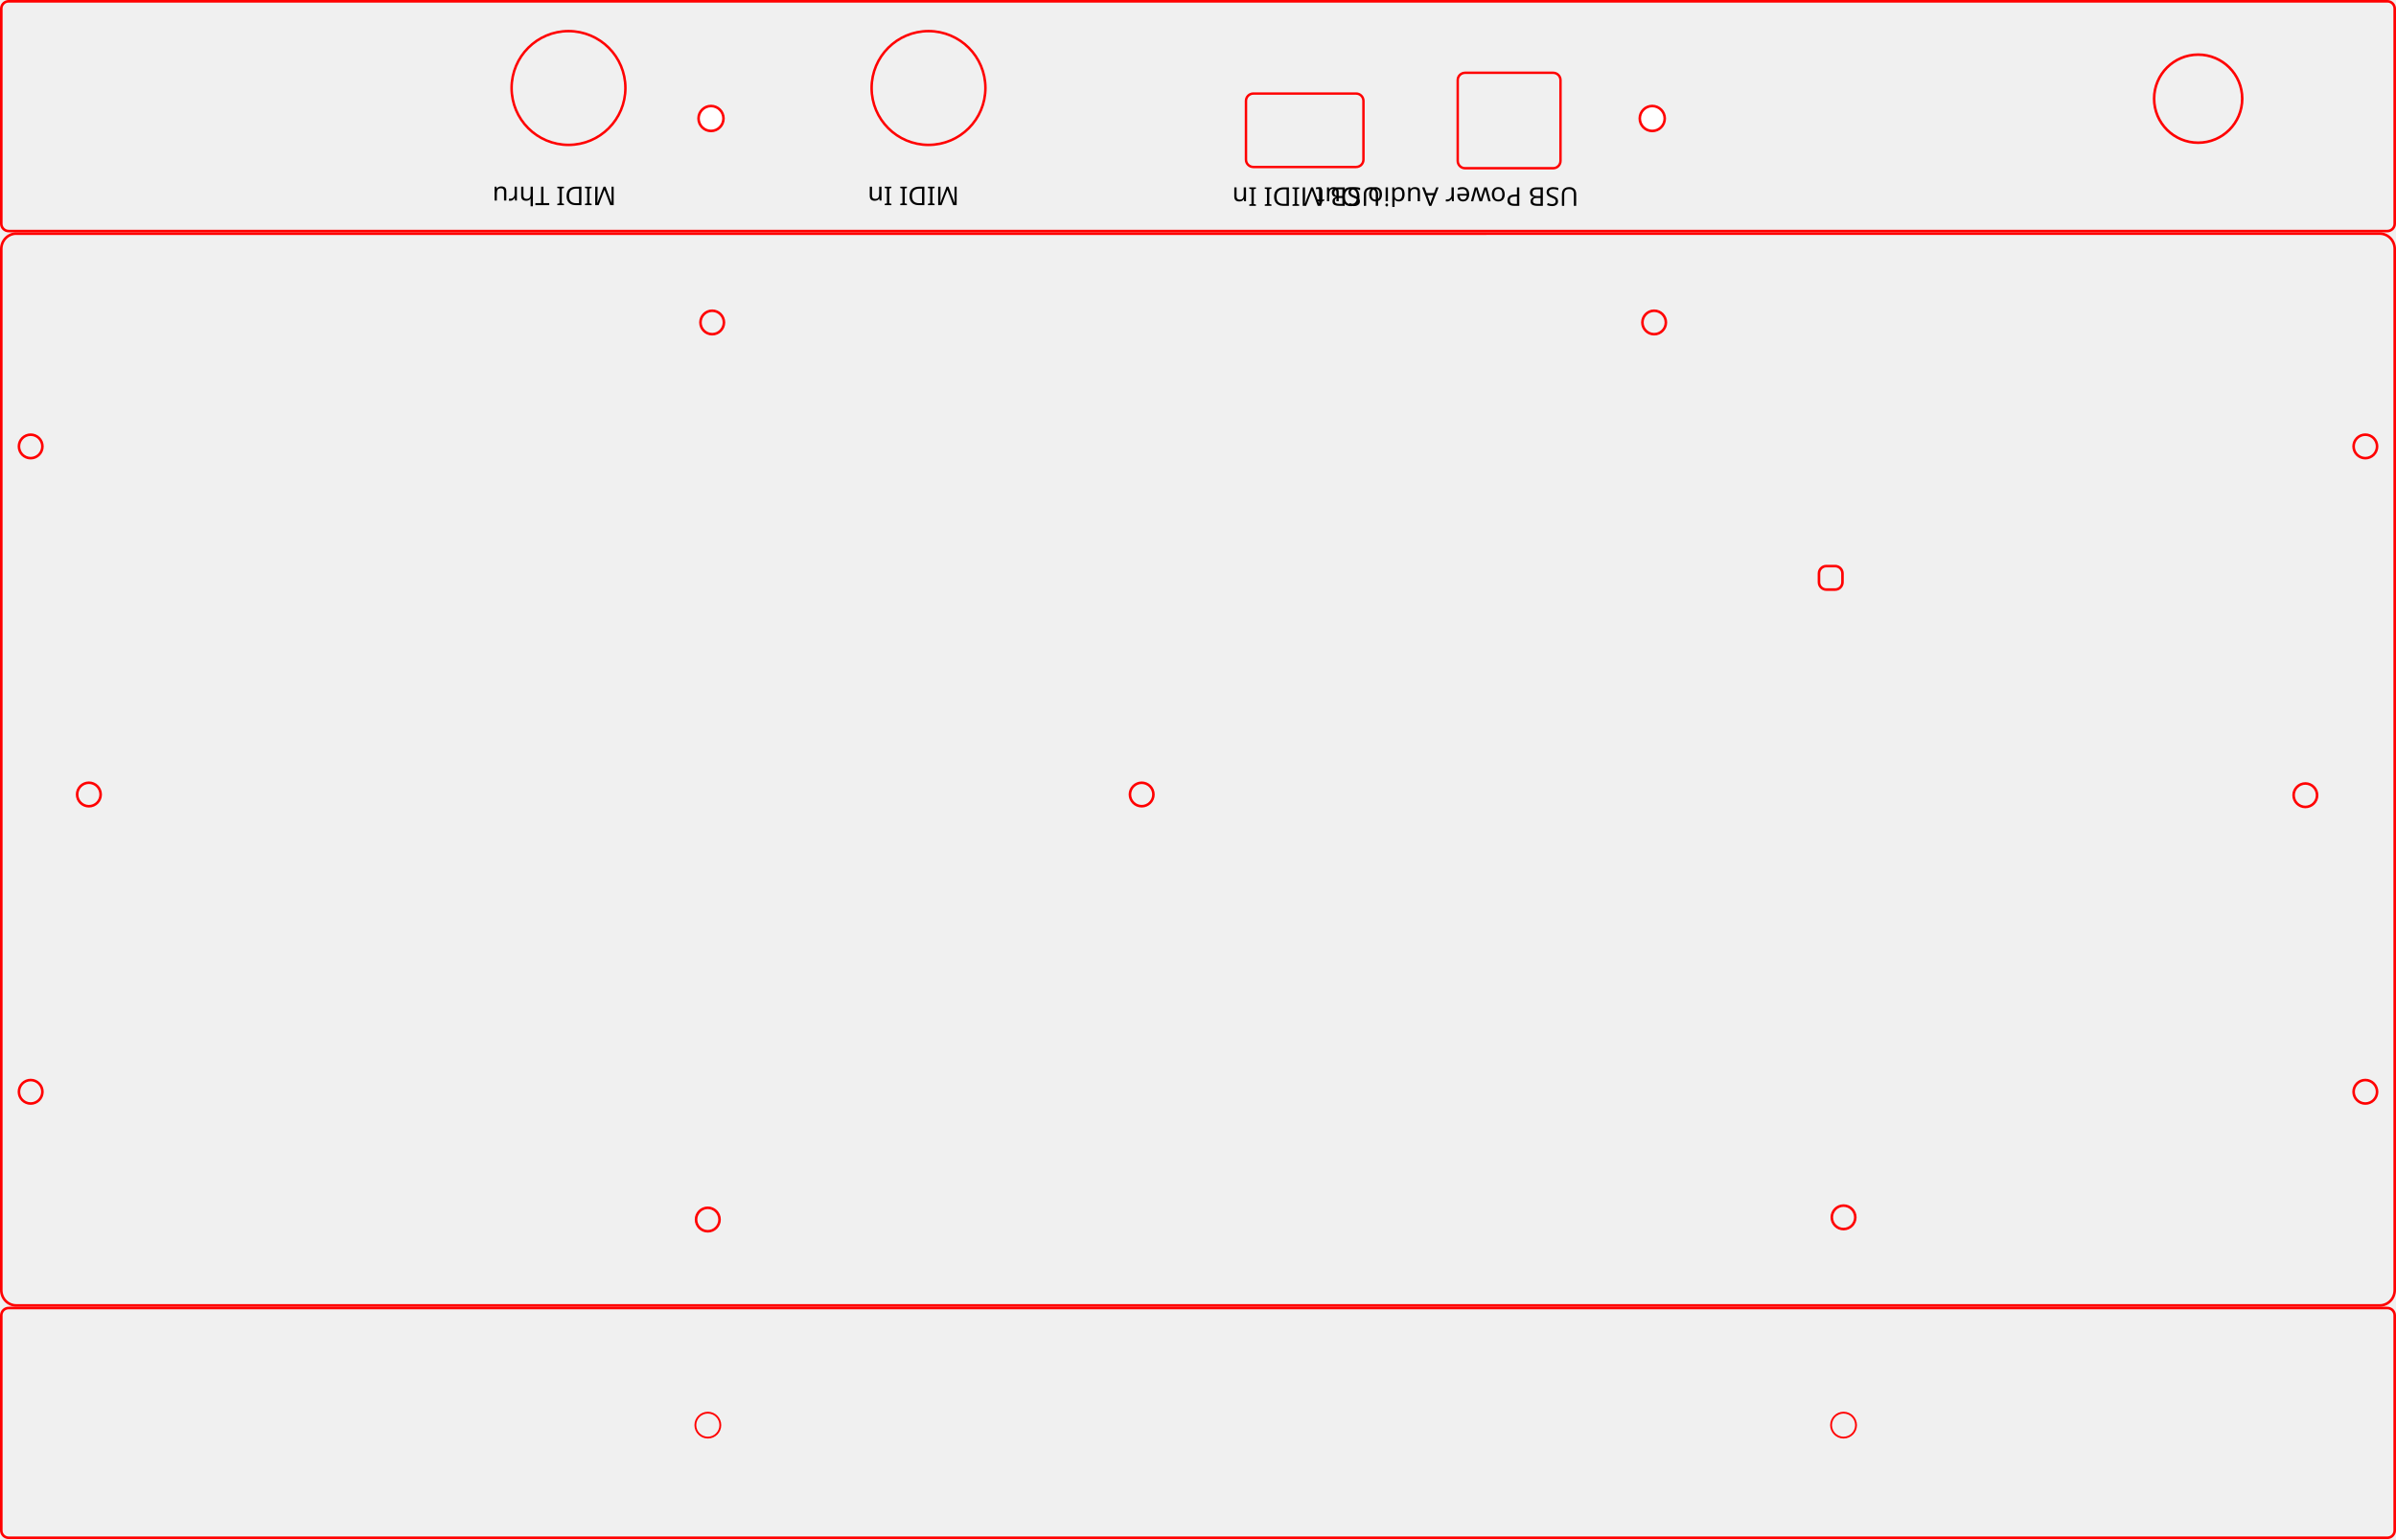
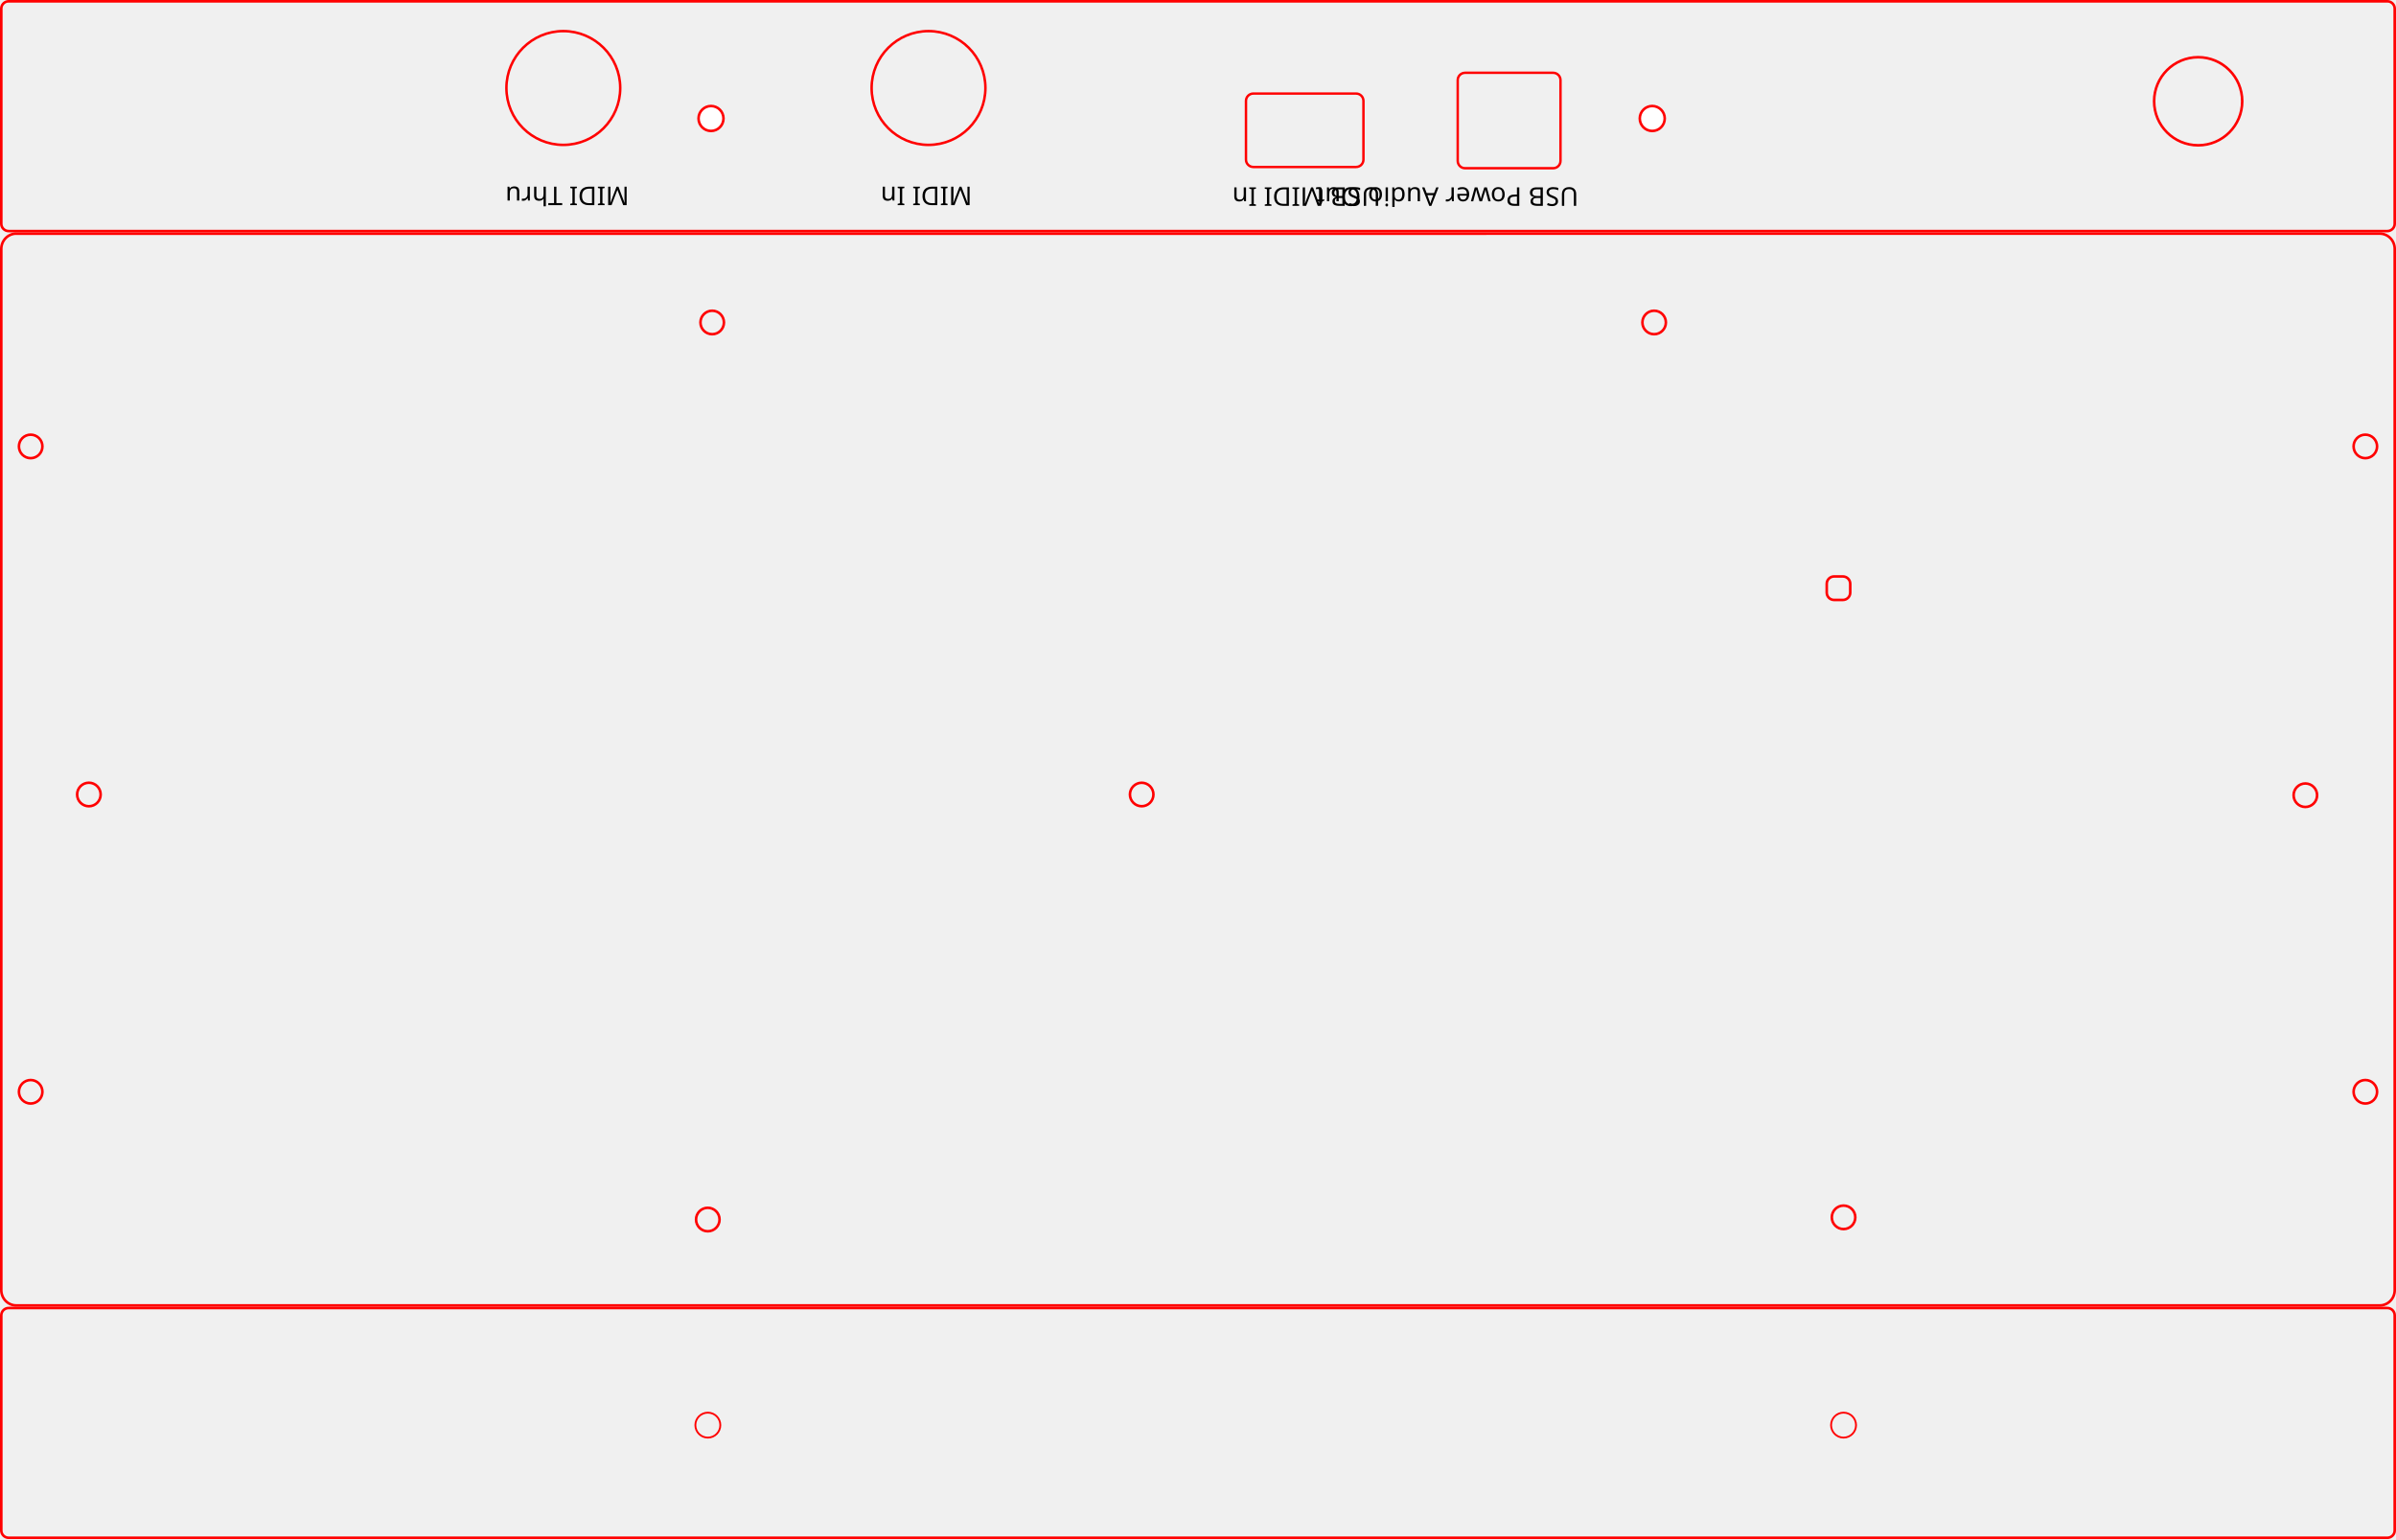
<svg xmlns="http://www.w3.org/2000/svg" viewBox="0 0 1233.463 792.393" height="209.654mm" width="326.354mm" xml:space="preserve" id="svg2" version="1.1">
  <defs id="defs6">
    <clipPath id="clipPath22" clipPathUnits="userSpaceOnUse">
      <path id="path20" d="M 0,637 H 964 V 0 H 0 Z" />
    </clipPath>
    <clipPath id="clipPath122" clipPathUnits="userSpaceOnUse">
      <path id="path120" d="M 0,637 H 964 V 0 H 0 Z" />
    </clipPath>
    <clipPath id="clipPath146" clipPathUnits="userSpaceOnUse">
      <path id="path144" d="M 0,637 H 964 V 0 H 0 Z" />
    </clipPath>
  </defs>
  <g transform="matrix(1.333333,0,0,-1.333333,-17.87733,823.4999)" id="g10">
    <g transform="translate(19.6831,527.4121)" id="g12">
      <path id="path14" style="fill:none;stroke:#ff0000;stroke-width:1;stroke-linecap:round;stroke-linejoin:round;stroke-miterlimit:10;stroke-dasharray:none;stroke-opacity:1" d="m 0,0 -0.503,-0.022 -0.5,-0.068 -0.491,-0.113 -0.481,-0.15 -0.466,-0.202 -0.447,-0.233 -0.425,-0.278 -0.399,-0.315 -0.372,-0.353 -0.341,-0.376 -0.305,-0.413 -0.272,-0.435 -0.232,-0.458 -0.194,-0.473 -0.151,-0.496 -0.108,-0.503 -0.067,-0.51 -0.021,-0.511 v -402.037 l 0.021,-0.516 0.067,-0.512 0.108,-0.502 0.151,-0.492 0.194,-0.478 0.232,-0.457 0.272,-0.434 0.305,-0.408 0.341,-0.381 0.372,-0.35 0.399,-0.312 0.425,-0.277 0.447,-0.239 0.466,-0.197 0.481,-0.156 0.491,-0.112 0.5,-0.066 0.503,-0.023 h 912.548 l 0.5,0.023 0.505,0.066 0.491,0.112 0.478,0.156 0.47,0.197 0.447,0.239 0.418,0.277 0.403,0.312 0.374,0.35 0.338,0.381 0.308,0.408 0.271,0.434 0.228,0.457 0.197,0.478 0.148,0.492 0.109,0.502 0.067,0.512 0.022,0.516 V -5.909 l -0.022,0.511 -0.067,0.51 -0.109,0.503 -0.148,0.496 -0.197,0.473 -0.228,0.458 -0.271,0.435 -0.308,0.413 -0.338,0.376 -0.374,0.353 -0.403,0.315 -0.418,0.278 -0.447,0.233 -0.47,0.202 -0.478,0.15 -0.491,0.113 -0.505,0.068 L 912.548,0 -0.503,-0.022" />
    </g>
    <g transform="translate(908.042,310.5605)" id="g24">
      <path id="path26" style="fill:none;stroke:#ff0000;stroke-width:1;stroke-linecap:round;stroke-linejoin:round;stroke-miterlimit:10;stroke-dasharray:none;stroke-opacity:1" d="M 0,0 C 0,2.502 -2.033,4.535 -4.535,4.535 -7.037,4.535 -9.07,2.502 -9.07,0 c 0,-2.504 2.033,-4.536 4.535,-4.536 C -2.033,-4.536 0,-2.504 0,0 Z" />
    </g>
    <g transform="translate(52.2725,310.8437)" id="g28">
      <path id="path30" style="fill:none;stroke:#ff0000;stroke-width:1;stroke-linecap:round;stroke-linejoin:round;stroke-miterlimit:10;stroke-dasharray:none;stroke-opacity:1" d="m 0,0 c 0,2.507 -2.038,4.543 -4.543,4.543 -2.514,0 -4.544,-2.036 -4.544,-4.543 0,-2.508 2.03,-4.545 4.544,-4.545 C -2.038,-4.545 0,-2.508 0,0 Z" />
    </g>
    <g transform="translate(729.7432,147.5674)" id="g32">
      <path id="path34" style="fill:none;stroke:#ff0000;stroke-width:1;stroke-linecap:round;stroke-linejoin:round;stroke-miterlimit:10;stroke-dasharray:none;stroke-opacity:1" d="M 0,0 C 0,2.504 -2.033,4.535 -4.535,4.535 -7.039,4.535 -9.07,2.504 -9.07,0 c 0,-2.502 2.031,-4.535 4.535,-4.535 C -2.033,-4.535 0,-2.502 0,0 Z" />
    </g>
    <g transform="translate(656.6084,493.1108)" id="g36">
      <path id="path38" style="fill:none;stroke:#ff0000;stroke-width:1;stroke-linecap:round;stroke-linejoin:round;stroke-miterlimit:10;stroke-dasharray:none;stroke-opacity:1" d="M 0,0 C 0,2.502 -2.031,4.535 -4.535,4.535 -7.037,4.535 -9.07,2.502 -9.07,0 c 0,-2.503 2.033,-4.535 4.535,-4.535 C -2.031,-4.535 0,-2.503 0,0 Z" />
    </g>
    <g transform="translate(291.2256,146.7178)" id="g40">
      <path id="path42" style="fill:none;stroke:#ff0000;stroke-width:1;stroke-linecap:round;stroke-linejoin:round;stroke-miterlimit:10;stroke-dasharray:none;stroke-opacity:1" d="m 0,0 c 0,2.502 -2.037,4.535 -4.536,4.535 -2.505,0 -4.536,-2.033 -4.536,-4.535 0,-2.504 2.031,-4.535 4.536,-4.535 C -2.037,-4.535 0,-2.504 0,0 Z" />
    </g>
    <g transform="translate(292.9248,493.1108)" id="g44">
      <path id="path46" style="fill:none;stroke:#ff0000;stroke-width:1;stroke-linecap:round;stroke-linejoin:round;stroke-miterlimit:10;stroke-dasharray:none;stroke-opacity:1" d="m 0,0 c 0,2.502 -2.037,4.535 -4.536,4.535 -2.505,0 -4.536,-2.033 -4.536,-4.535 0,-2.503 2.031,-4.535 4.536,-4.535 C -2.037,-4.535 0,-2.503 0,0 Z" />
    </g>
    <g transform="translate(458.751,310.8437)" id="g48">
      <path id="path50" style="fill:none;stroke:#ff0000;stroke-width:1;stroke-linecap:round;stroke-linejoin:round;stroke-miterlimit:10;stroke-dasharray:none;stroke-opacity:1" d="M 0,0 C 0,2.502 -2.033,4.535 -4.535,4.535 -7.039,4.535 -9.07,2.502 -9.07,0 c 0,-2.503 2.031,-4.536 4.535,-4.536 C -2.033,-4.536 0,-2.503 0,0 Z" />
    </g>
    <g transform="translate(29.7852,445.2505)" id="g52">
      <path id="path54" style="fill:none;stroke:#ff0000;stroke-width:1;stroke-linecap:butt;stroke-linejoin:miter;stroke-miterlimit:10;stroke-dasharray:none;stroke-opacity:1" d="m 0,0 c 0,-2.505 -2.031,-4.536 -4.535,-4.536 -2.505,0 -4.536,2.031 -4.536,4.536 0,2.505 2.031,4.535 4.536,4.535 C -2.031,4.535 0,2.505 0,0 Z" />
    </g>
    <g transform="translate(29.7856,196.043)" id="g56">
      <path id="path58" style="fill:none;stroke:#ff0000;stroke-width:1;stroke-linecap:butt;stroke-linejoin:miter;stroke-miterlimit:10;stroke-dasharray:none;stroke-opacity:1" d="m 0,0 c 0,-2.505 -2.031,-4.536 -4.535,-4.536 -2.505,0 -4.536,2.031 -4.536,4.536 0,2.505 2.031,4.535 4.536,4.535 C -2.031,4.535 0,2.505 0,0 Z" />
    </g>
    <g transform="translate(931.2021,445.2505)" id="g60">
      <path id="path62" style="fill:none;stroke:#ff0000;stroke-width:1;stroke-linecap:butt;stroke-linejoin:miter;stroke-miterlimit:10;stroke-dasharray:none;stroke-opacity:1" d="m 0,0 c 0,-2.505 -2.03,-4.536 -4.535,-4.536 -2.505,0 -4.536,2.031 -4.536,4.536 0,2.505 2.031,4.535 4.536,4.535 C -2.03,4.535 0,2.505 0,0 Z" />
    </g>
    <g transform="translate(931.2031,196.043)" id="g64">
      <path id="path66" style="fill:none;stroke:#ff0000;stroke-width:1;stroke-linecap:butt;stroke-linejoin:miter;stroke-miterlimit:10;stroke-dasharray:none;stroke-opacity:1" d="m 0,0 c 0,-2.505 -2.031,-4.536 -4.535,-4.536 -2.506,0 -4.536,2.031 -4.536,4.536 0,2.505 2.03,4.535 4.536,4.535 C -2.031,4.535 0,2.505 0,0 Z" />
    </g>
    <g transform="translate(938.002,26.6641)" id="g68">
      <path id="path70" style="fill:none;stroke:#ff0000;stroke-width:1;stroke-linecap:round;stroke-linejoin:round;stroke-miterlimit:10;stroke-dasharray:none;stroke-opacity:1" d="M 0,0 C 0,-1.566 -1.269,-2.834 -2.834,-2.834 H -921.26 c -1.565,0 -2.834,1.268 -2.834,2.834 v 83.055 c 0,1.566 1.269,2.835 2.834,2.835 H -2.834 C -1.269,85.89 0,84.621 0,83.055 Z" />
    </g>
    <g transform="translate(13.9082,531.2349)" id="g72">
      <path id="path74" style="fill:none;stroke:#ff0000;stroke-width:1;stroke-linecap:round;stroke-linejoin:round;stroke-miterlimit:10;stroke-dasharray:none;stroke-opacity:1" d="M 0,0 C 0,-1.566 1.269,-2.835 2.834,-2.835 H 921.26 c 1.565,0 2.834,1.269 2.834,2.835 v 83.055 c 0,1.566 -1.269,2.835 -2.834,2.835 H 2.834 C 1.269,85.89 0,84.621 0,83.055 Z" />
    </g>
    <g transform="translate(576.2324,555.5015)" id="g80">
      <path id="path82" style="fill:none;stroke:#ff0000;stroke-width:0.938;stroke-linecap:butt;stroke-linejoin:miter;stroke-miterlimit:10;stroke-dasharray:none;stroke-opacity:1" d="m 0,0 c 0,-1.565 1.27,-2.835 2.835,-2.835 h 34.017 c 1.564,0 2.834,1.27 2.834,2.835 v 31.181 c 0,1.566 -1.27,2.835 -2.834,2.835 H 2.835 C 1.27,34.016 0,32.747 0,31.181 Z" />
    </g>
    <g transform="translate(494.4824,555.9844)" id="g84">
      <path id="path86" style="fill:none;stroke:#ff0000;stroke-width:0.938;stroke-linecap:butt;stroke-linejoin:miter;stroke-miterlimit:10;stroke-dasharray:none;stroke-opacity:1" d="M 0,0 C 0,-1.565 1.27,-2.835 2.834,-2.835 H 42.52 c 1.565,0 2.834,1.27 2.834,2.835 v 22.677 c 0,1.566 -1.269,2.835 -2.834,2.835 H 2.834 C 1.27,25.512 0,24.243 0,22.677 Z" />
    </g>
    <g transform="translate(349.9395,583.6475)" id="g88">
      <path id="path90" style="fill:none;stroke:#ff0000;stroke-width:0.97;stroke-linecap:butt;stroke-linejoin:miter;stroke-miterlimit:10;stroke-dasharray:none;stroke-opacity:1" d="m 0,0 c 0,-12.133 9.836,-21.969 21.969,-21.969 12.133,0 21.969,9.836 21.969,21.969 0,12.133 -9.836,21.969 -21.969,21.969 C 9.836,21.969 0,12.133 0,0 Z" />
    </g>
    <g transform="translate(283.1123,571.875)" id="g92">
      <path id="path94" style="fill:#ffffff;fill-opacity:1;fill-rule:nonzero;stroke:none" d="m 0,0 c 0,-2.662 2.157,-4.819 4.818,-4.819 2.662,0 4.82,2.157 4.82,4.819 0,2.661 -2.158,4.819 -4.82,4.819 C 2.157,4.819 0,2.661 0,0" />
    </g>
    <g transform="translate(283.1123,571.875)" id="g96">
      <path id="path98" style="fill:none;stroke:#ff0000;stroke-width:1;stroke-linecap:butt;stroke-linejoin:miter;stroke-miterlimit:10;stroke-dasharray:none;stroke-opacity:1" d="m 0,0 c 0,-2.662 2.157,-4.819 4.818,-4.819 2.662,0 4.82,2.157 4.82,4.819 0,2.661 -2.158,4.819 -4.82,4.819 C 2.157,4.819 0,2.661 0,0 Z" />
    </g>
    <g transform="translate(646.5264,571.875)" id="g100">
      <path id="path102" style="fill:#ffffff;fill-opacity:1;fill-rule:nonzero;stroke:none" d="M 0,0 C 0,-2.662 2.158,-4.819 4.818,-4.819 7.48,-4.819 9.639,-2.662 9.639,0 9.639,2.661 7.48,4.819 4.818,4.819 2.158,4.819 0,2.661 0,0" />
    </g>
    <g transform="translate(646.5264,571.875)" id="g104">
      <path id="path106" style="fill:none;stroke:#ff0000;stroke-width:1;stroke-linecap:butt;stroke-linejoin:miter;stroke-miterlimit:10;stroke-dasharray:none;stroke-opacity:1" d="M 0,0 C 0,-2.662 2.158,-4.819 4.818,-4.819 7.48,-4.819 9.639,-2.662 9.639,0 9.639,2.661 7.48,4.819 4.818,4.819 2.158,4.819 0,2.661 0,0 Z" />
    </g>
    <text id="text114" style="font-variant:normal;font-weight:normal;font-stretch:normal;font-size:10px;font-family:'Arial Rounded MT Bold';-inkscape-font-specification:ArialRoundedMTBold;writing-mode:lr-tb;fill:#000000;fill-opacity:1;fill-rule:nonzero;stroke:none" transform="matrix(-1,0,0,1,546.3848,545.2793)">
      <tspan id="tspan108" y="0" x="0 7.6 14.27 21.46 23.96 32.29 35.42 42.82 45.95 48.45 51.58">USB MIDI In</tspan>
-       <tspan id="tspan110" y="0.27" x="162.65 170.98 174.11 181.51 184.64 187.14 190.27">MIDI In</tspan>
+       <tspan id="tspan110" y="0.27" x="157.65 165.98 169.11 176.51 179.64 182.14 185.27">MIDI In</tspan>
      <tspan id="tspan112" y="0" x="-76.49 -68.89 -62.22 -55.03 -52.53 -46.241 -40.201 -32.203 -26.263 -21.883 -340.47 -333.28 -327.24 -320.99 -318.28 -312.24 -309.74 -301.82 -295.78">USB Power Audio Out</tspan>
    </text>
    <g id="g116">
      <g clip-path="url(#clipPath122)" id="g118">
        <g transform="translate(291.5239,67.3281)" id="g124">
          <path id="path126" style="fill:none;stroke:#ff0000;stroke-width:0.709;stroke-linecap:butt;stroke-linejoin:miter;stroke-miterlimit:10;stroke-dasharray:none;stroke-opacity:1" d="m 0,0 c 0,-2.661 -2.157,-4.819 -4.819,-4.819 -2.662,0 -4.819,2.158 -4.819,4.819 0,2.661 2.157,4.819 4.819,4.819 C -2.157,4.819 0,2.661 0,0 Z" />
        </g>
        <g transform="translate(730.0264,67.3281)" id="g128">
          <path id="path130" style="fill:none;stroke:#ff0000;stroke-width:0.709;stroke-linecap:butt;stroke-linejoin:miter;stroke-miterlimit:10;stroke-dasharray:none;stroke-opacity:1" d="m 0,0 c 0,-2.661 -2.157,-4.819 -4.819,-4.819 -2.662,0 -4.819,2.158 -4.819,4.819 0,2.661 2.157,4.819 4.819,4.819 C -2.157,4.819 0,2.661 0,0 Z" />
        </g>
-         <g transform="translate(210.9395,583.6475)" id="g132">
+         <g transform="translate(208.9395,583.6475)" id="g132">
          <path id="path134" style="fill:none;stroke:#ff0000;stroke-width:0.97;stroke-linecap:butt;stroke-linejoin:miter;stroke-miterlimit:10;stroke-dasharray:none;stroke-opacity:1" d="m 0,0 c 0,-12.133 9.836,-21.969 21.969,-21.969 12.133,0 21.969,9.836 21.969,21.969 0,12.133 -9.836,21.969 -21.969,21.969 C 9.836,21.969 0,12.133 0,0 Z" />
        </g>
      </g>
    </g>
-     <text id="text138" style="font-variant:normal;font-weight:normal;font-stretch:normal;font-size:10px;font-family:'Arial Rounded MT Bold';-inkscape-font-specification:ArialRoundedMTBold;writing-mode:lr-tb;fill:#000000;fill-opacity:1;fill-rule:nonzero;stroke:none" transform="matrix(-1,0,0,1,251.3164,545.5508)">
+     <text id="text138" style="font-variant:normal;font-weight:normal;font-stretch:normal;font-size:10px;font-family:'Arial Rounded MT Bold';-inkscape-font-specification:ArialRoundedMTBold;writing-mode:lr-tb;fill:#000000;fill-opacity:1;fill-rule:nonzero;stroke:none" transform="matrix(-1,0,0,1,256.3164,545.5508)">
      <tspan id="tspan136" y="0" x="0 8.33 11.46 18.86 21.99 24.49 30.61 36.65 40.781">MIDI Thru</tspan>
    </text>
-     <g transform="translate(845.1162,579.5244)" id="g148">
-       <path id="path150" style="fill:none;stroke:#ff0000;stroke-width:1;stroke-linecap:butt;stroke-linejoin:miter;stroke-miterlimit:10;stroke-dasharray:none;stroke-opacity:1" d="m 0,0 c 0,-9.393 7.613,-17.008 17.009,-17.008 9.393,0 17.007,7.615 17.007,17.008 0,9.394 -7.614,17.008 -17.007,17.008 C 7.613,17.008 0,9.394 0,0 Z" />
-     </g>
-     <g transform="translate(724.7852,392.7993)" id="g152">
-       <path id="path154" style="fill:none;stroke:#ff0000;stroke-width:1;stroke-linecap:round;stroke-linejoin:round;stroke-miterlimit:10;stroke-dasharray:none;stroke-opacity:1" d="m 0,0 c 0,-1.565 -1.27,-2.834 -2.835,-2.834 h -3.4 c -1.566,0 -2.835,1.269 -2.835,2.834 v 3.401 c 0,1.566 1.269,2.835 2.835,2.835 h 3.4 C -1.27,6.236 0,4.967 0,3.401 Z" />
+     <g id="g140">
+       <g clip-path="url(#clipPath146)" id="g142">
+         <g transform="translate(845.1162,578.5244)" id="g148">
+           <path id="path150" style="fill:none;stroke:#ff0000;stroke-width:1;stroke-linecap:butt;stroke-linejoin:miter;stroke-miterlimit:10;stroke-dasharray:none;stroke-opacity:1" d="m 0,0 c 0,-9.393 7.613,-17.008 17.009,-17.008 9.393,0 17.007,7.615 17.007,17.008 0,9.394 -7.614,17.008 -17.007,17.008 C 7.613,17.008 0,9.394 0,0 Z" />
+         </g>
+         <g transform="translate(727.7852,388.7993)" id="g152">
+           <path id="path154" style="fill:none;stroke:#ff0000;stroke-width:1;stroke-linecap:round;stroke-linejoin:round;stroke-miterlimit:10;stroke-dasharray:none;stroke-opacity:1" d="m 0,0 c 0,-1.565 -1.27,-2.834 -2.835,-2.834 h -3.4 c -1.566,0 -2.835,1.269 -2.835,2.834 v 3.401 c 0,1.566 1.269,2.835 2.835,2.835 h 3.4 C -1.27,6.236 0,4.967 0,3.401 Z" />
+         </g>
+       </g>
    </g>
  </g>
</svg>
